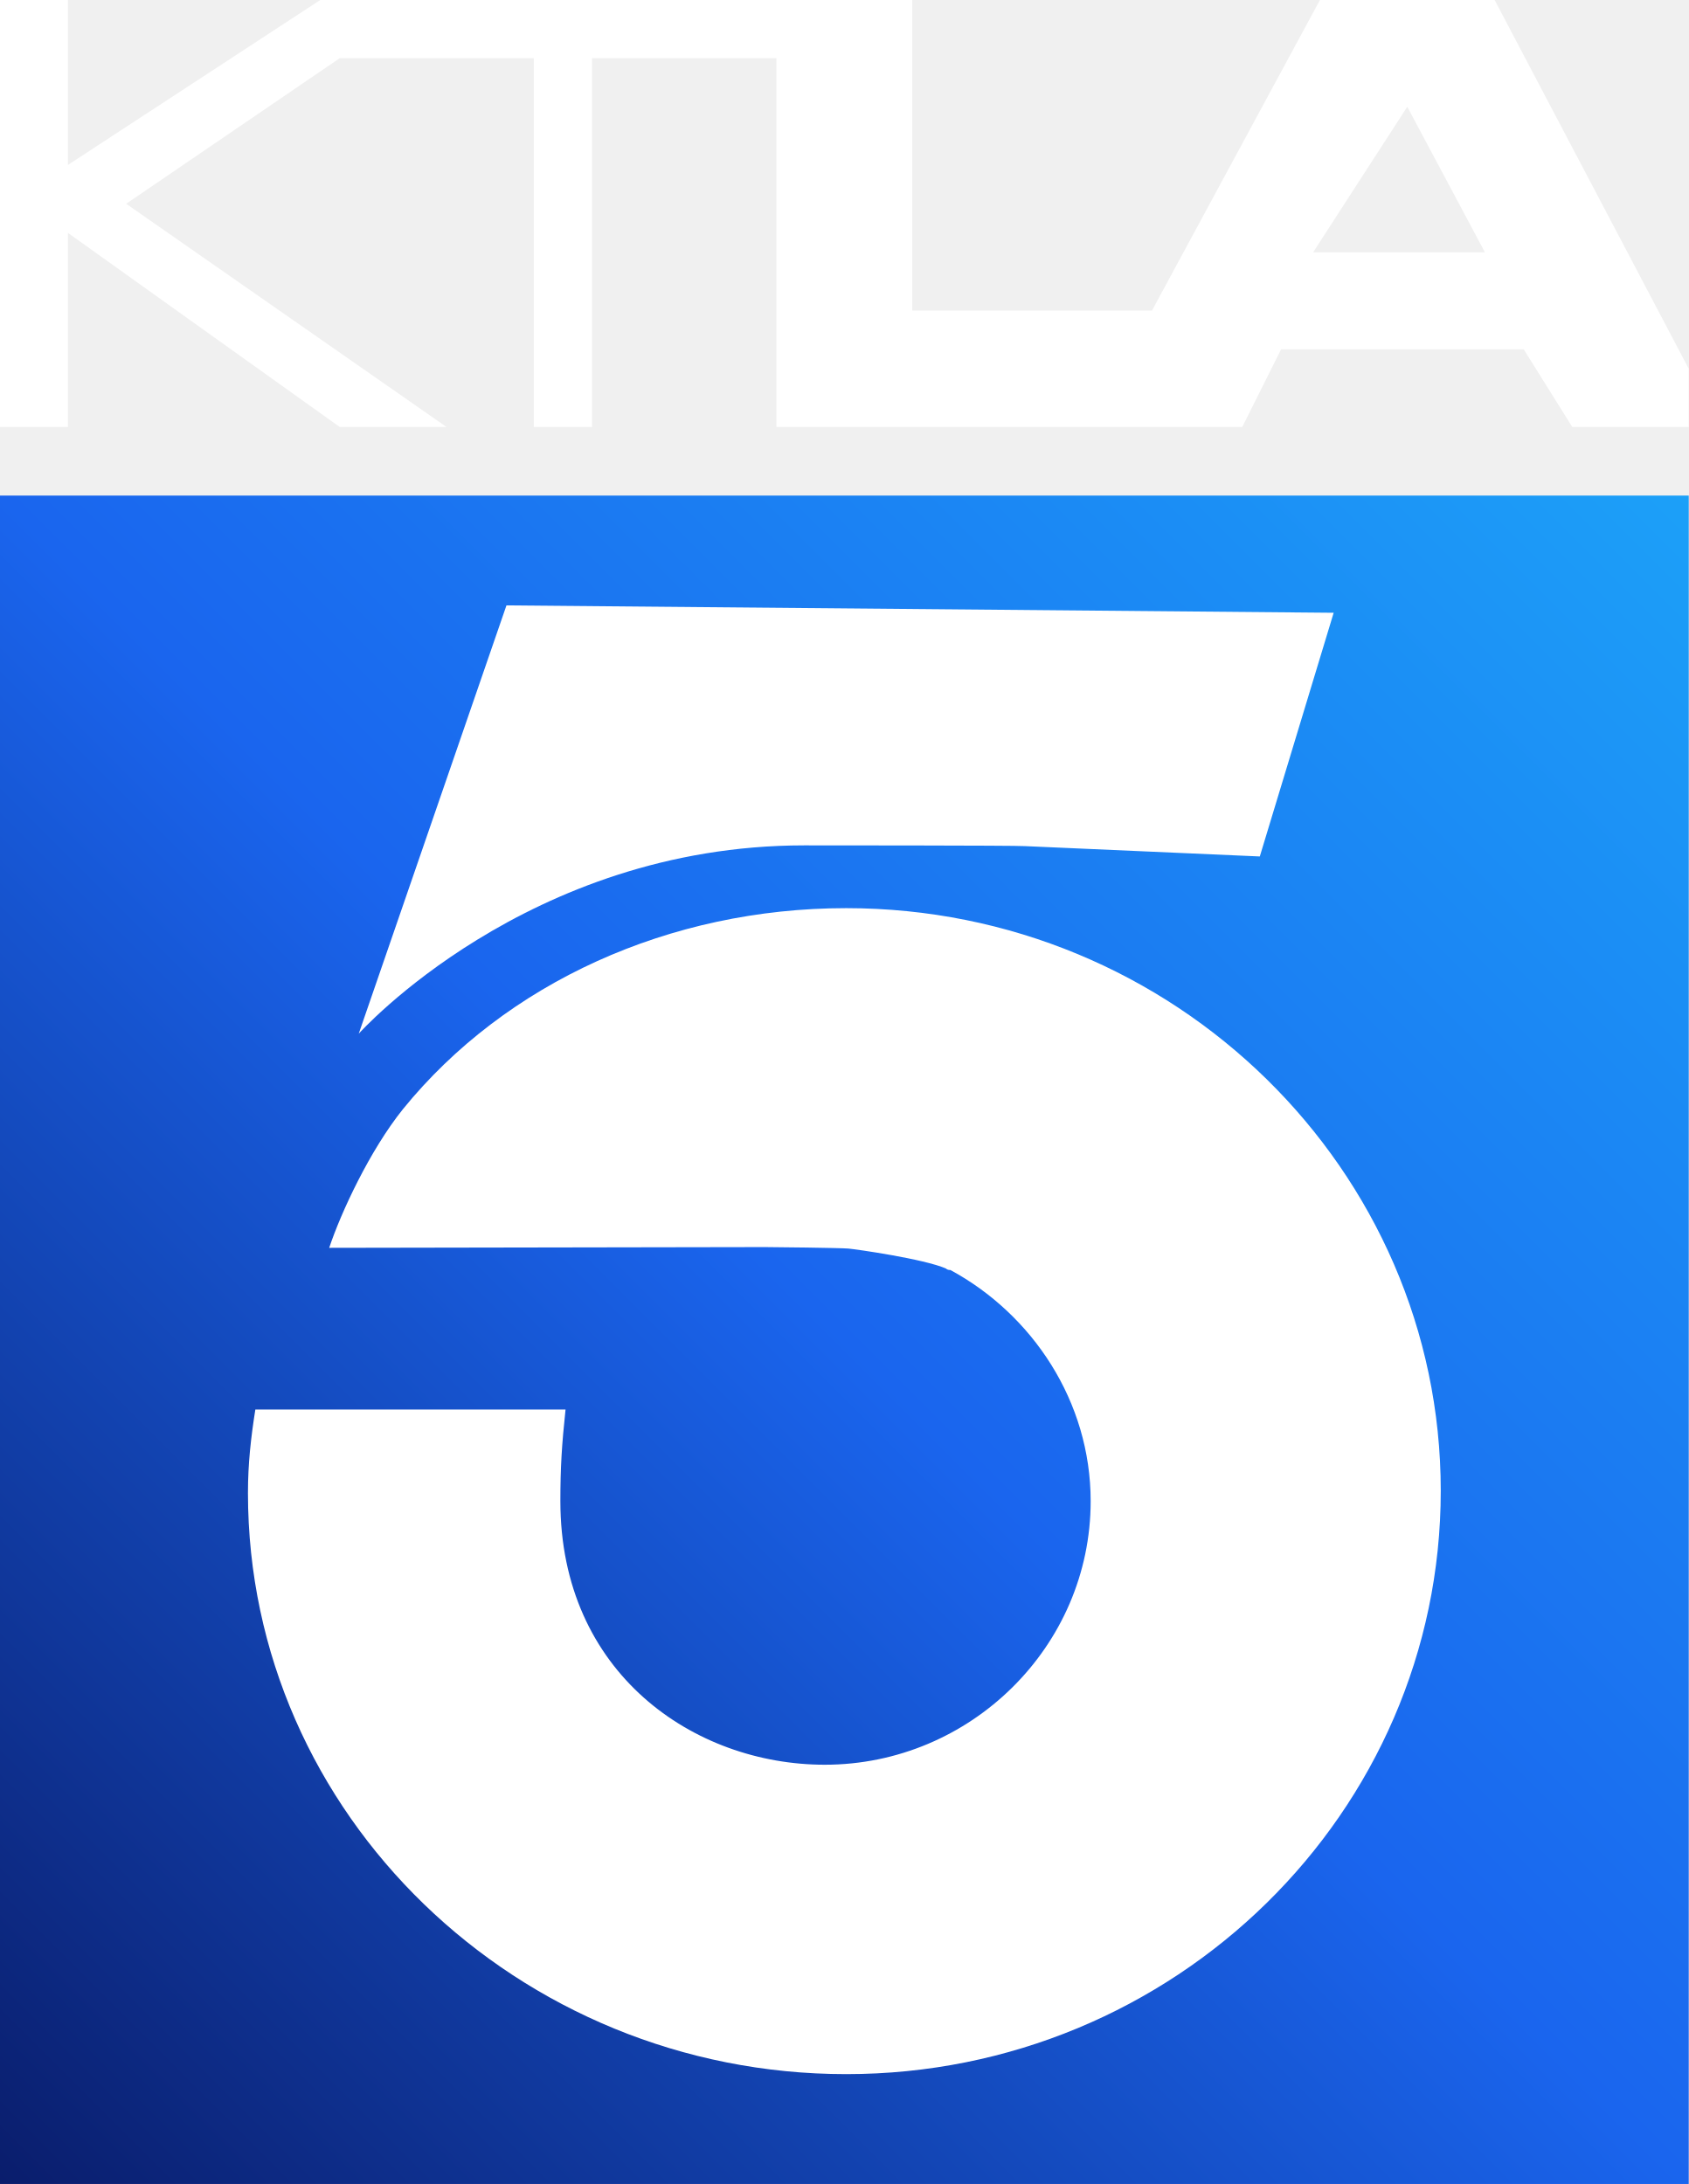
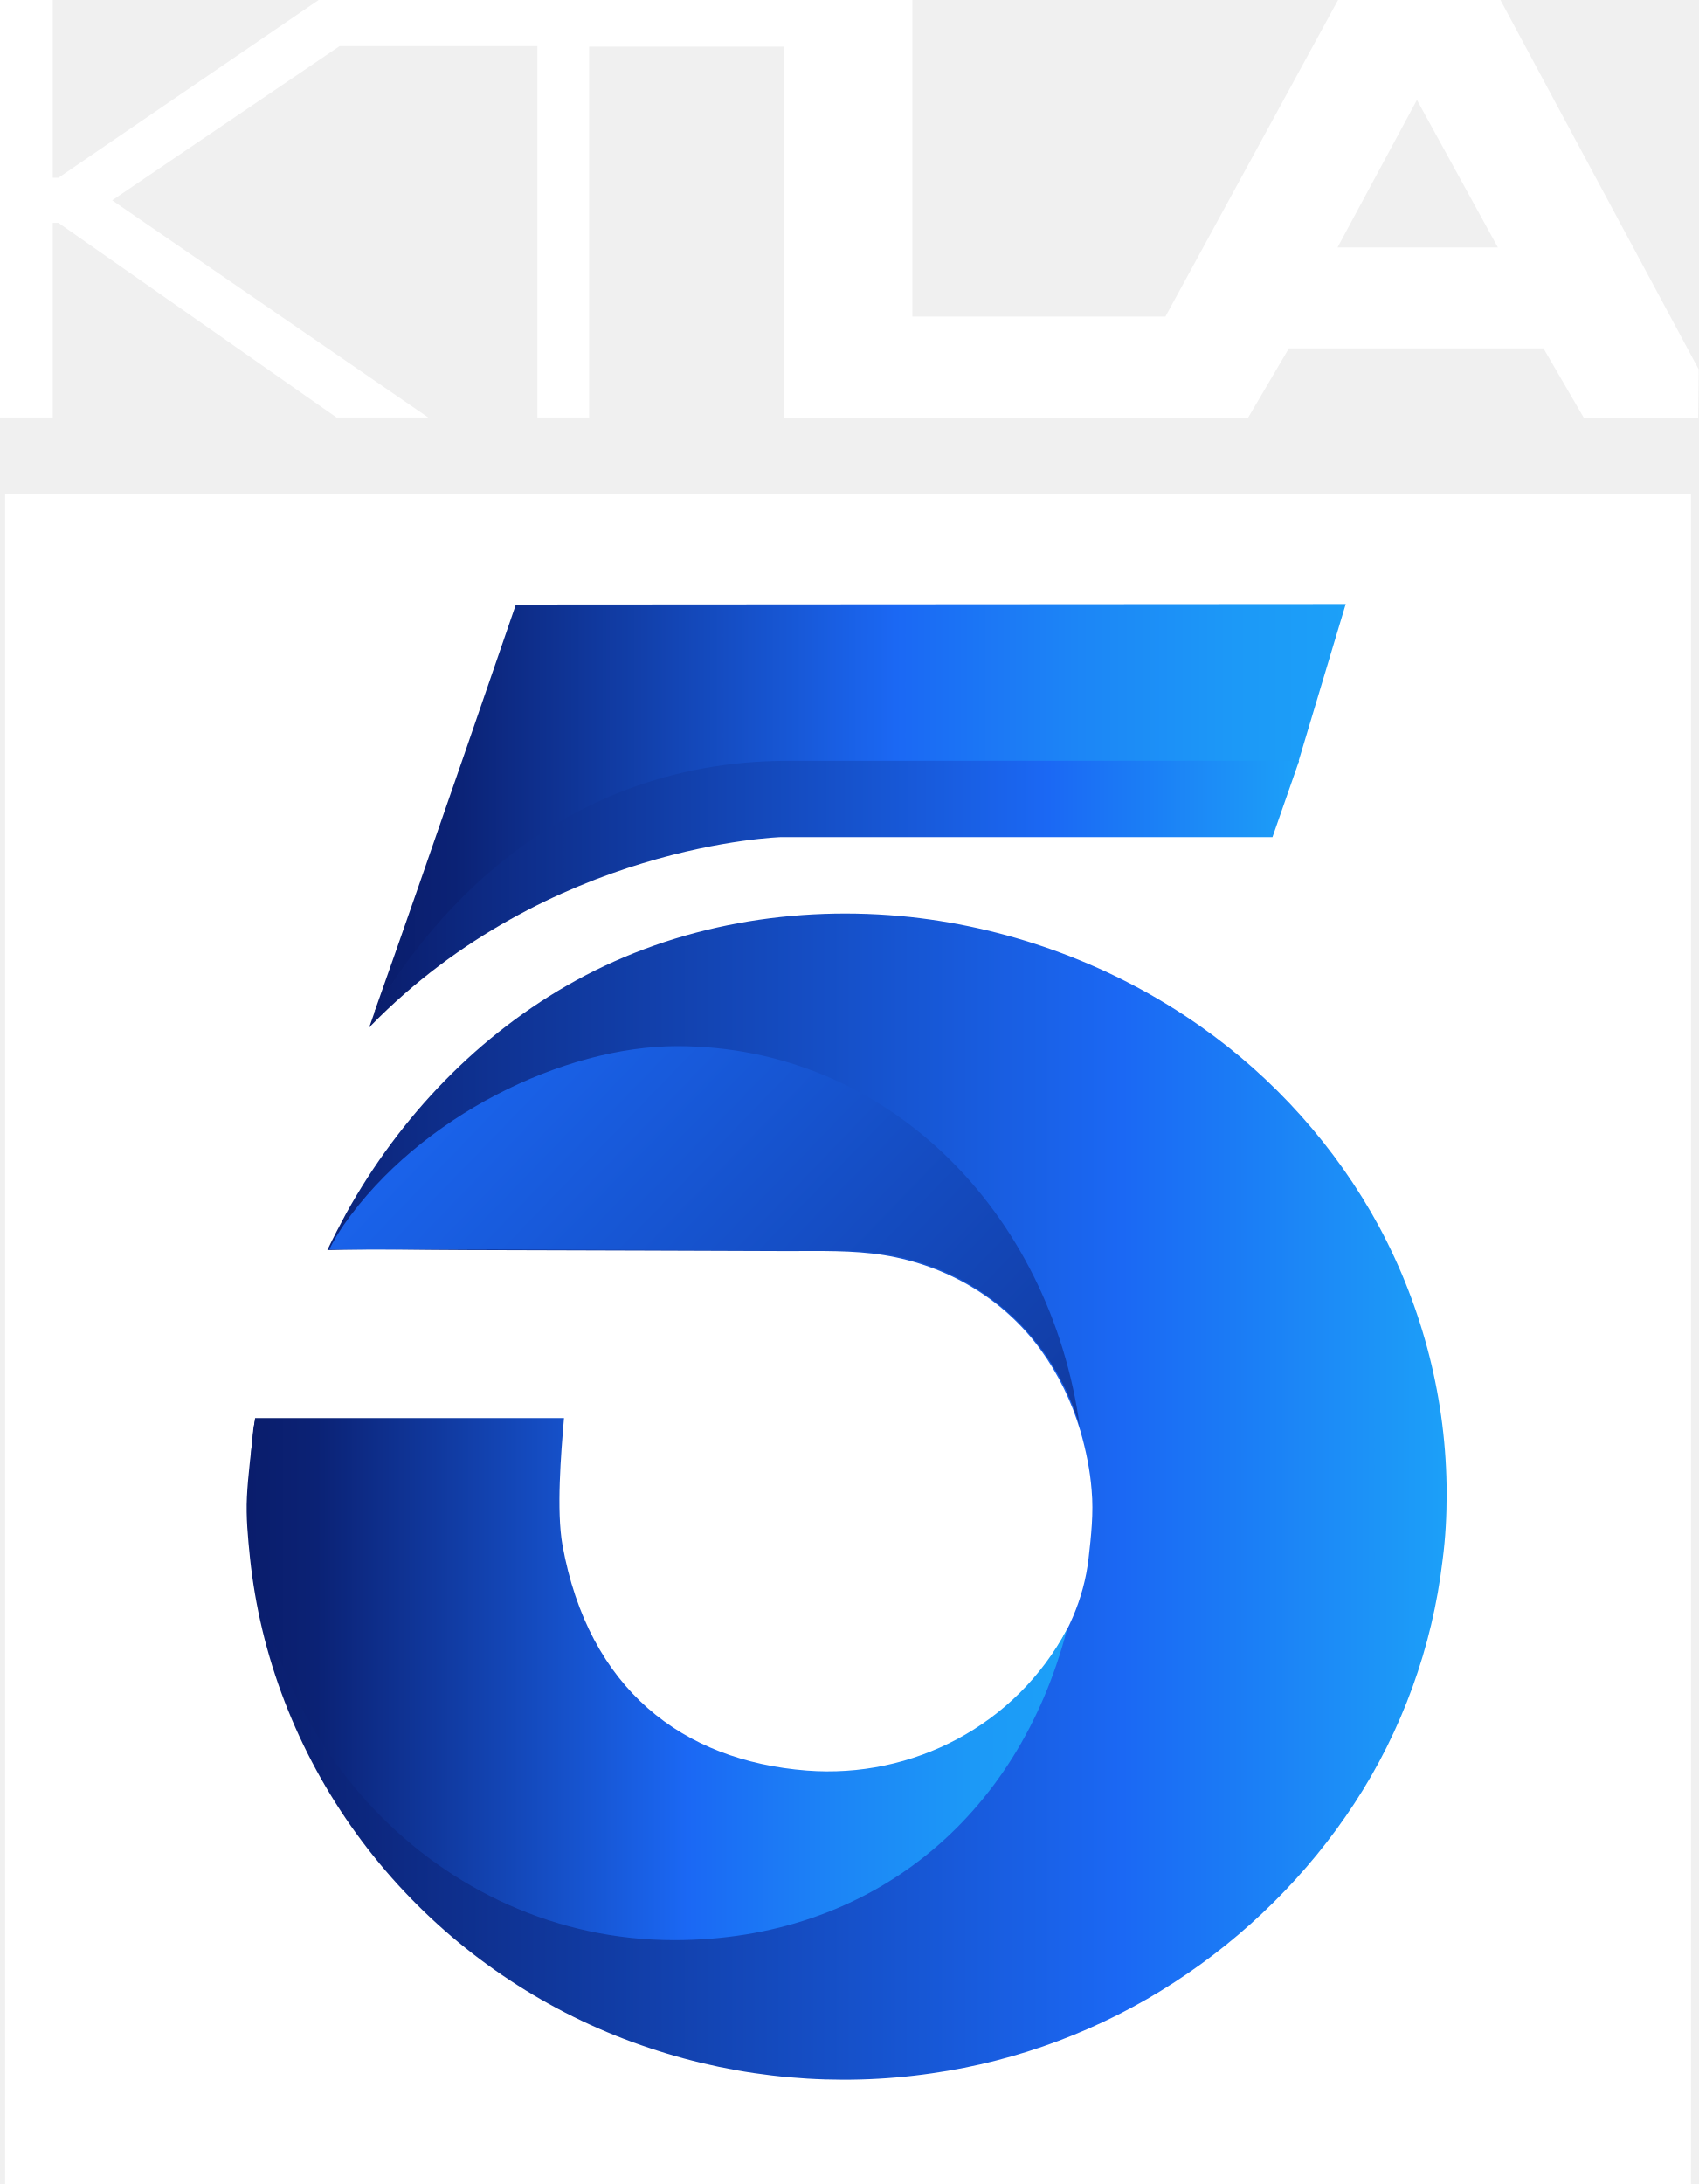
- <svg xmlns="http://www.w3.org/2000/svg" width="246" height="318.21" version="1.1" viewBox="0 0 246 318.21">
-   <defs>
-     <linearGradient id="linearGradient832" x1="9" x2="183" y1="28" y2="28" gradientTransform="matrix(1.4138 0 0 1.4138 -12.724 -8.4828)" gradientUnits="userSpaceOnUse">
-       <stop stop-color="#0a1d6c" offset="0" />
-       <stop stop-color="#1c6af8" offset="1" />
+ <svg xmlns="http://www.w3.org/2000/svg" width="247.52" height="318.21" version="1.1" viewBox="0 0 247.52 318.21" xml:space="preserve">
+   <g transform="matrix(.74644 0 0 .74644 -243.19 -56.804)">
+     <rect x="326.8" y="172.6" width="329.1" height="329.8" fill="#fff" />
+     <rect x="326.8" y="172.6" width="329.1" height="329.8" fill="none" />
+   </g>
+   <g transform="matrix(.74644 0 0 .74644 -243.19 -56.804)">
+     <linearGradient id="SVGID_1_" x1="374.03" x2="608.22" y1="368.04" y2="368.04" gradientUnits="userSpaceOnUse">
+       <stop stop-color="#0A1D6C" offset="0" />
+       <stop stop-color="#1B68F4" offset=".73" />
+       <stop stop-color="#1CA0F8" offset="1" />
    </linearGradient>
-     <linearGradient id="linearGradient844" x2="246" y1="276" y2="30" gradientTransform="translate(0 42.207)" gradientUnits="userSpaceOnUse">
-       <stop stop-color="#0a1d6c" offset="0" />
-       <stop stop-color="#1a65ee" offset=".5" />
-       <stop stop-color="#1ca0f8" offset="1" />
+     <path d="m608.2 367.7c0-18.2-4.6-36.2-13.2-52.2-8.4-15.5-20.5-29-34.9-39.1-16.6-11.7-36.4-19.1-56.6-21.3-22.4-2.4-45.5 1.5-65.3 12.4-18.9 10.4-34.3 26.5-44.8 45.4-1.3 2.4-2.5 4.7-3.7 7.2 9.1-0.3 18.3 0 27.5 0 11.3 0 22.7 0.1 34 0.1 9.4 0 18.8 0.1 28.3 0.1 6.3 0 12.7-0.2 18.9 0.8 12.2 2 23.2 8.4 30.5 18.4 3.5 4.8 6.1 10.2 7.8 15.9 1.1 3.8 1.9 7.7 2.2 11.6 0.4 4.4-0.1 8.9-0.6 13.3-1.8 15.8-13.3 29.7-27.4 36.5-12.7 6.2-28.1 6.7-41.5 2.5-10.7-3.3-19.8-10.2-25.8-19.7-3.2-5-5.4-10.5-7-16.1-0.8-3-1.6-6.1-1.9-9.2-0.3-3.7-0.2-7.4 0-11 0.2-3.4 0.5-6.8 0.8-10.2h-42.6c-2.6 0-5.2 0.2-7.8 0.2-1.5 0-3 0-4.5 0.1-1.3 0.1-2.9-0.2-4.3-0.2-0.6 0-0.7 0-0.8 0.5-0.1 0.7-0.3 1.4-0.3 2-0.4 4.2-1 8.4-1.2 12.6-0.2 3.9 0.2 8 0.6 11.9 0.5 4.7 1.3 9.4 2.4 14 4.6 19.2 14.3 36.9 27.8 51.2 13.1 13.9 29.7 24.5 47.9 30.5 17.6 5.9 36.6 7.6 55 4.9 16.9-2.4 33.1-8.5 47.4-17.8 13.9-9 26.1-21.1 35.1-34.9 9.3-14.2 15.2-30.5 17.2-47.4 0.6-4.5 0.8-8.8 0.8-13z" fill="url(#SVGID_1_)" />
+     <line x1="614.3" x2="614.3" y1="211.8" y2="211.8" fill="#37469b" />
+     <linearGradient id="SVGID_2_" x1="374.48" x2="534.03" y1="403.78" y2="403.78" gradientUnits="userSpaceOnUse">
+       <stop stop-color="#0A1D6C" offset="0" />
+       <stop stop-color="#0B2275" offset=".083" />
+       <stop stop-color="#1B68F4" offset=".537" />
+       <stop stop-color="#1C85F6" offset=".72" />
+       <stop stop-color="#1C99F7" offset=".886" />
+       <stop stop-color="#1CA0F8" offset="1" />
    </linearGradient>
-   </defs>
-   <style type="text/css">.st0{fill:#fff;}</style>
-   <rect y="72.207" width="246" height="246" fill="url(#linearGradient844)" stroke-width="1.246" />
-   <g transform="matrix(1.0759 0 0 1.0759 23.209 5.3613)" fill="#fff">
-     <path class="st0" d="m93 118c-23.9 0-46.1 10.1-60 27.2-4.5 5.6-8.4 14-10 18.8l59-0.1c1.1 0 10.1 0.1 11.3 0.2 1.1 0.1 10.2 1.4 13.2 2.7 0.1 0.1 0.3 0.2 0.5 0.2h0.1c11.1 6 19 17.8 19 31.3 0 19.7-16.3 35.7-36 35.7-17.7 0-35.8-12.4-35.8-35.7 0-4.6 0.2-7.7 0.7-12.4h-42c-0.6 3.8-1 7.3-1 11.3 0 43.6 36.6 78.7 81 78.7s80.5-35.4 80.5-79c0-43.5-36.1-78.9-80.5-78.9z" />
-     <path class="st0" d="m117.2 109.6 31.8 1.4 10-33-112-1-20 58s22.8-25.5 60.3-25.5c1.2 0 28.7 0 29.9 0.1z" />
+     <path d="m483.3 421.7c-24.3-1.9-42.6-15.9-47.7-44-1.2-6.8-0.3-17.7 0.3-24.8h-60.3c-0.7 4.7-1.1 9.6-1.1 14.5 0 48.3 37.1 87.4 82.9 87.4 38.2 0 67.1-23.7 76.7-60.7-10 18.8-30.2 29.2-50.8 27.6z" fill="url(#SVGID_2_)" />
+     <linearGradient id="SVGID_3_" x1="398.86" x2="588.59" y1="233.98" y2="233.98" gradientUnits="userSpaceOnUse">
+       <stop stop-color="#0A1D6C" offset="0" />
+       <stop stop-color="#0B2275" offset=".083" />
+       <stop stop-color="#1B68F4" offset=".537" />
+       <stop stop-color="#1C85F6" offset=".72" />
+       <stop stop-color="#1C99F7" offset=".886" />
+       <stop stop-color="#1CA0F8" offset="1" />
+     </linearGradient>
+     <path d="m426.5 194.1s-17.3 50.5-27.7 79.8c8.8-15 34-49 81-49 41.2 0 79.3 0.1 99.4 0.1l9.3-31z" fill="url(#SVGID_3_)" />
+     <linearGradient id="SVGID_4_" x1="397.87" x2="579.45" y1="250.62" y2="250.62" gradientUnits="userSpaceOnUse">
+       <stop stop-color="#0A1D6C" offset="0" />
+       <stop stop-color="#1B68F4" offset=".73" />
+       <stop stop-color="#1CA0F8" offset="1" />
+     </linearGradient>
+     <path d="m398.1 276.4c34.8-35.6 80.2-36.9 80.2-36.9h95.9l5.2-14.9h-99.7c-47 0-71.8 33.6-80.6 48.6-0.4 1-0.9 2.6-1.3 3.6z" fill="url(#SVGID_4_)" />
+     <linearGradient id="SVGID_5_" x1="604.87" x2="240.61" y1="460.18" y2="108.22" gradientUnits="userSpaceOnUse">
+       <stop stop-color="#0A1D6C" offset="0" />
+       <stop stop-color="#0B2275" offset=".083" />
+       <stop stop-color="#1B68F4" offset=".537" />
+       <stop stop-color="#1C85F6" offset=".72" />
+       <stop stop-color="#1C99F7" offset=".886" />
+       <stop stop-color="#1CA0F8" offset="1" />
+     </linearGradient>
+     <path d="m458 280.3c-22.2 0-50.3 13.7-65.1 34.9-1 1.5-2.1 3.2-2.8 4.8h5.4c23.1-0.1 92.5 0.2 93.9 0.2 23.7-0.3 41.5 14.8 47.2 34.4-5.8-42-37.7-74.3-78.6-74.3z" fill="url(#SVGID_5_)" />
  </g>
-   <path class="st0" d="m246 53.724-28.276-53.724h-25.448l-24.459 45.241h-34.921v-45.241h-86.241l-36.759 24.034v-24.034h-9.897v62.207h9.897v-28.276l39.586 28.276h15.552l-46.655-32.517 31.103-21.207h28.276v53.724h8.483v-53.724h26.862v53.724h67.862l5.655-11.31h35.345l7.069 11.31h16.966zm-54.714-16.966 13.714-21.207 11.31 21.207z" fill="url(#linearGradient832)" stroke-width="1.414" />
+   <g transform="matrix(.74644 0 0 .74644 -243.19 -56.804)">
+     <line x1="615.1" x2="615.1" y1="211.1" y2="211.1" fill="#37469b" />
+   </g>
+   <path d="m247.52 53.818-28.887-53.818h-23.662l-25.155 46.13h-36.874v-46.13h-86.512l-37.919 25.901h-0.821v-25.901h-7.688v60.835h7.688v-28.365h0.821l40.532 28.365h13.361l-46.055-31.649 33.142-22.468h28.813v54.117h7.539v-54.042h28.365v54.117h67.627l5.971-10.152h37.098l5.897 10.152h16.646zm-52.624-17.765 11.57-21.497 11.794 21.497z" fill="#fff" stroke-width=".746" />
</svg>
